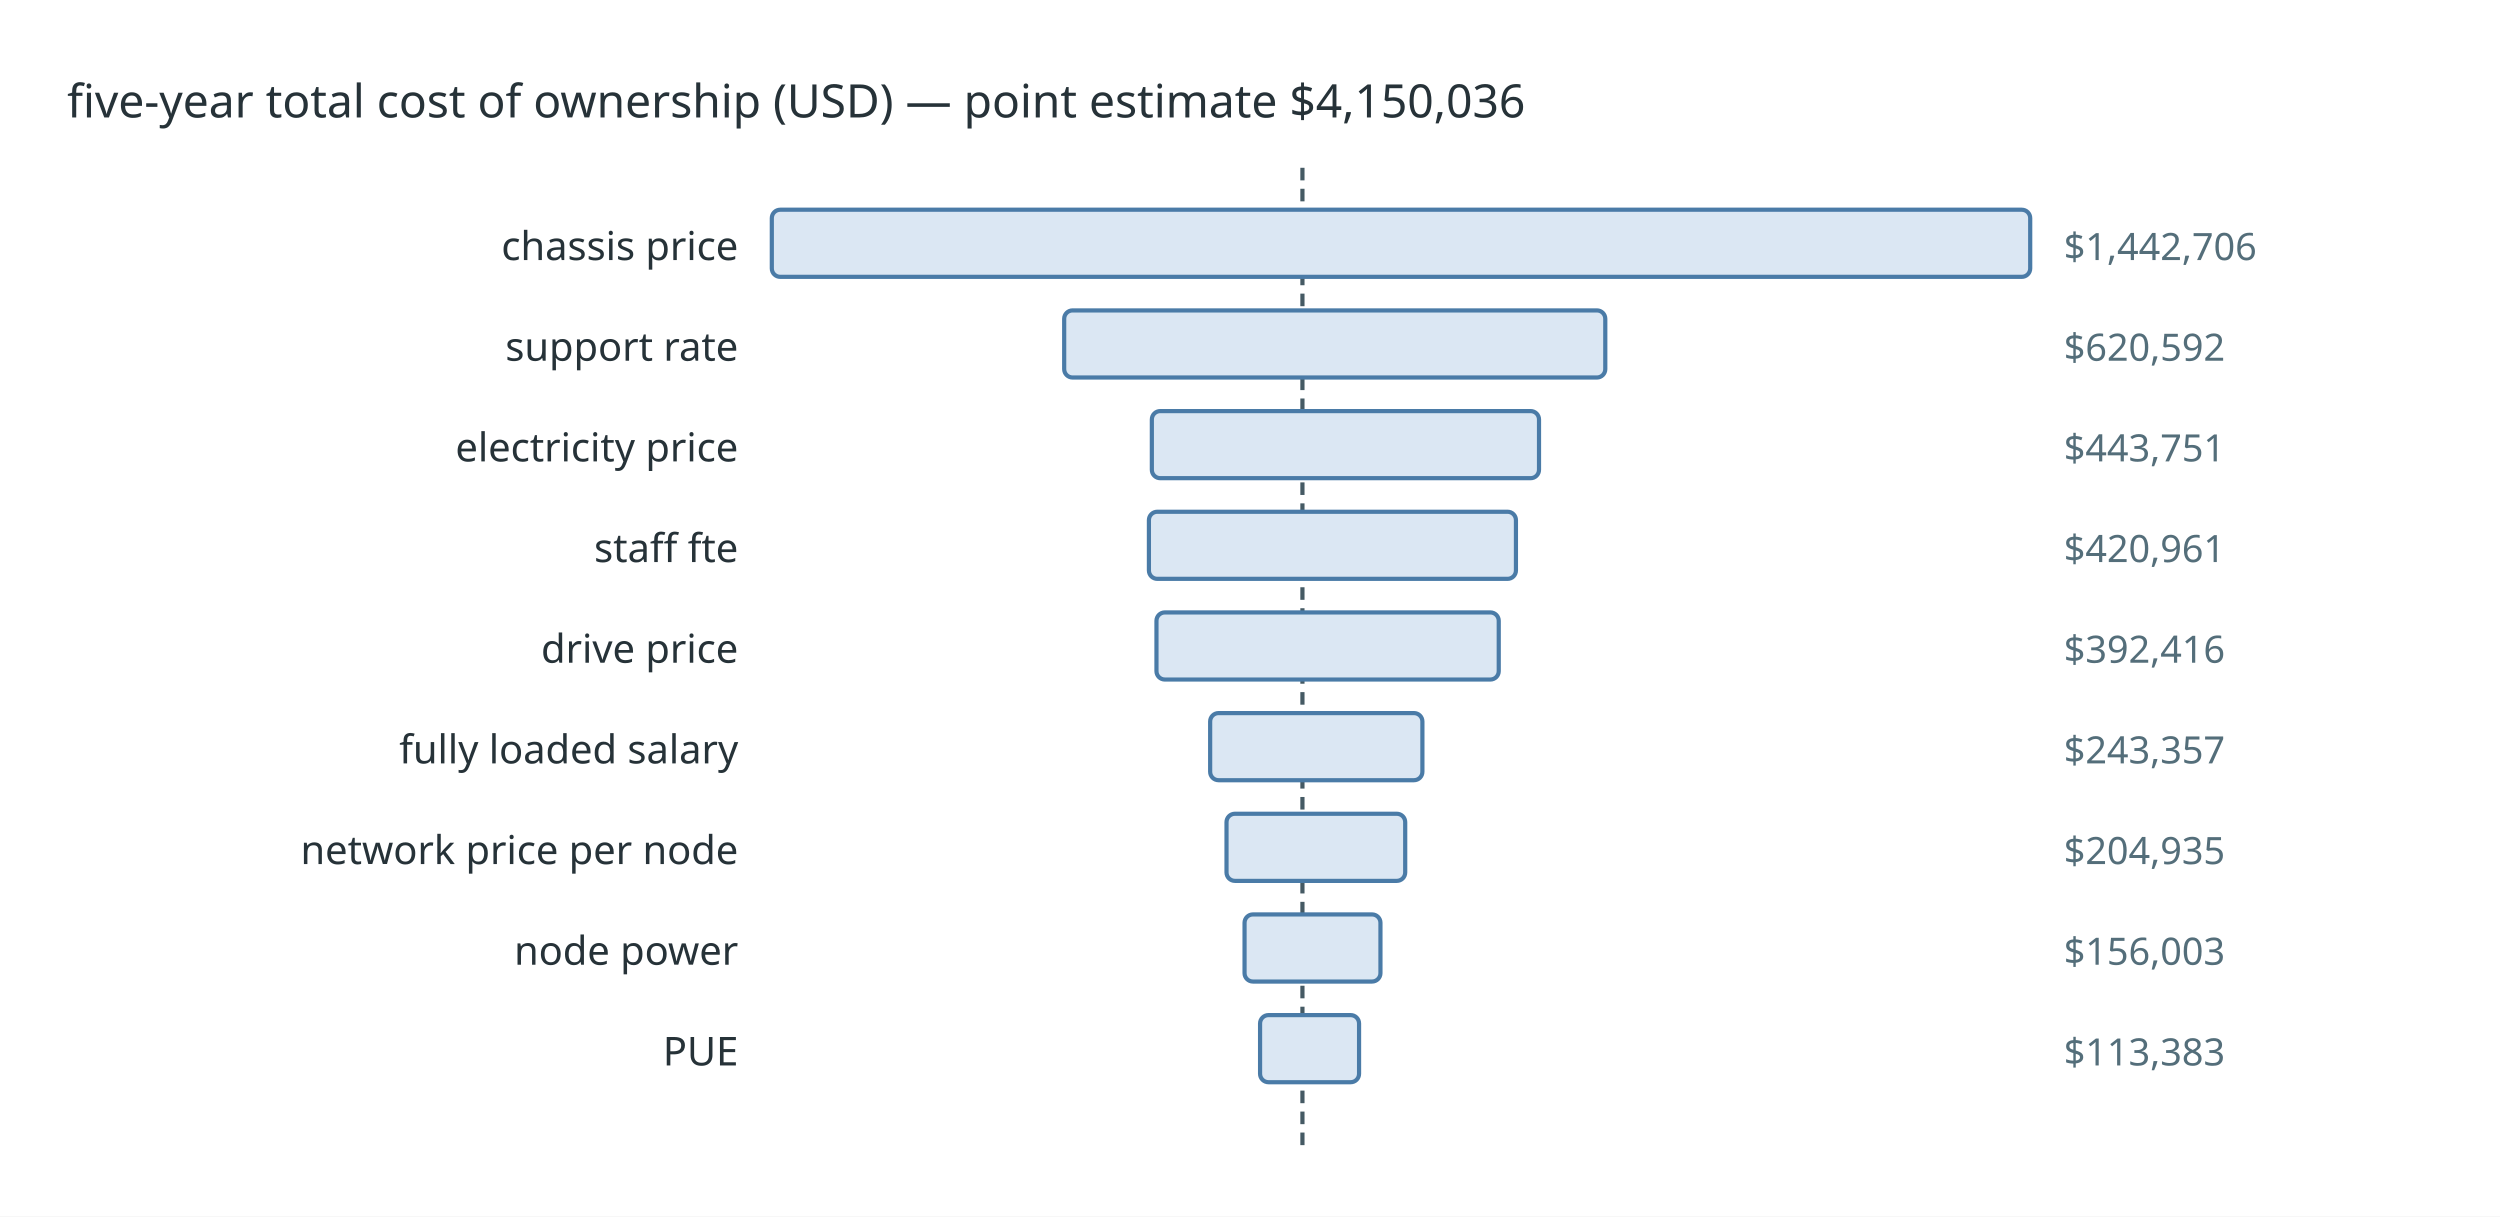
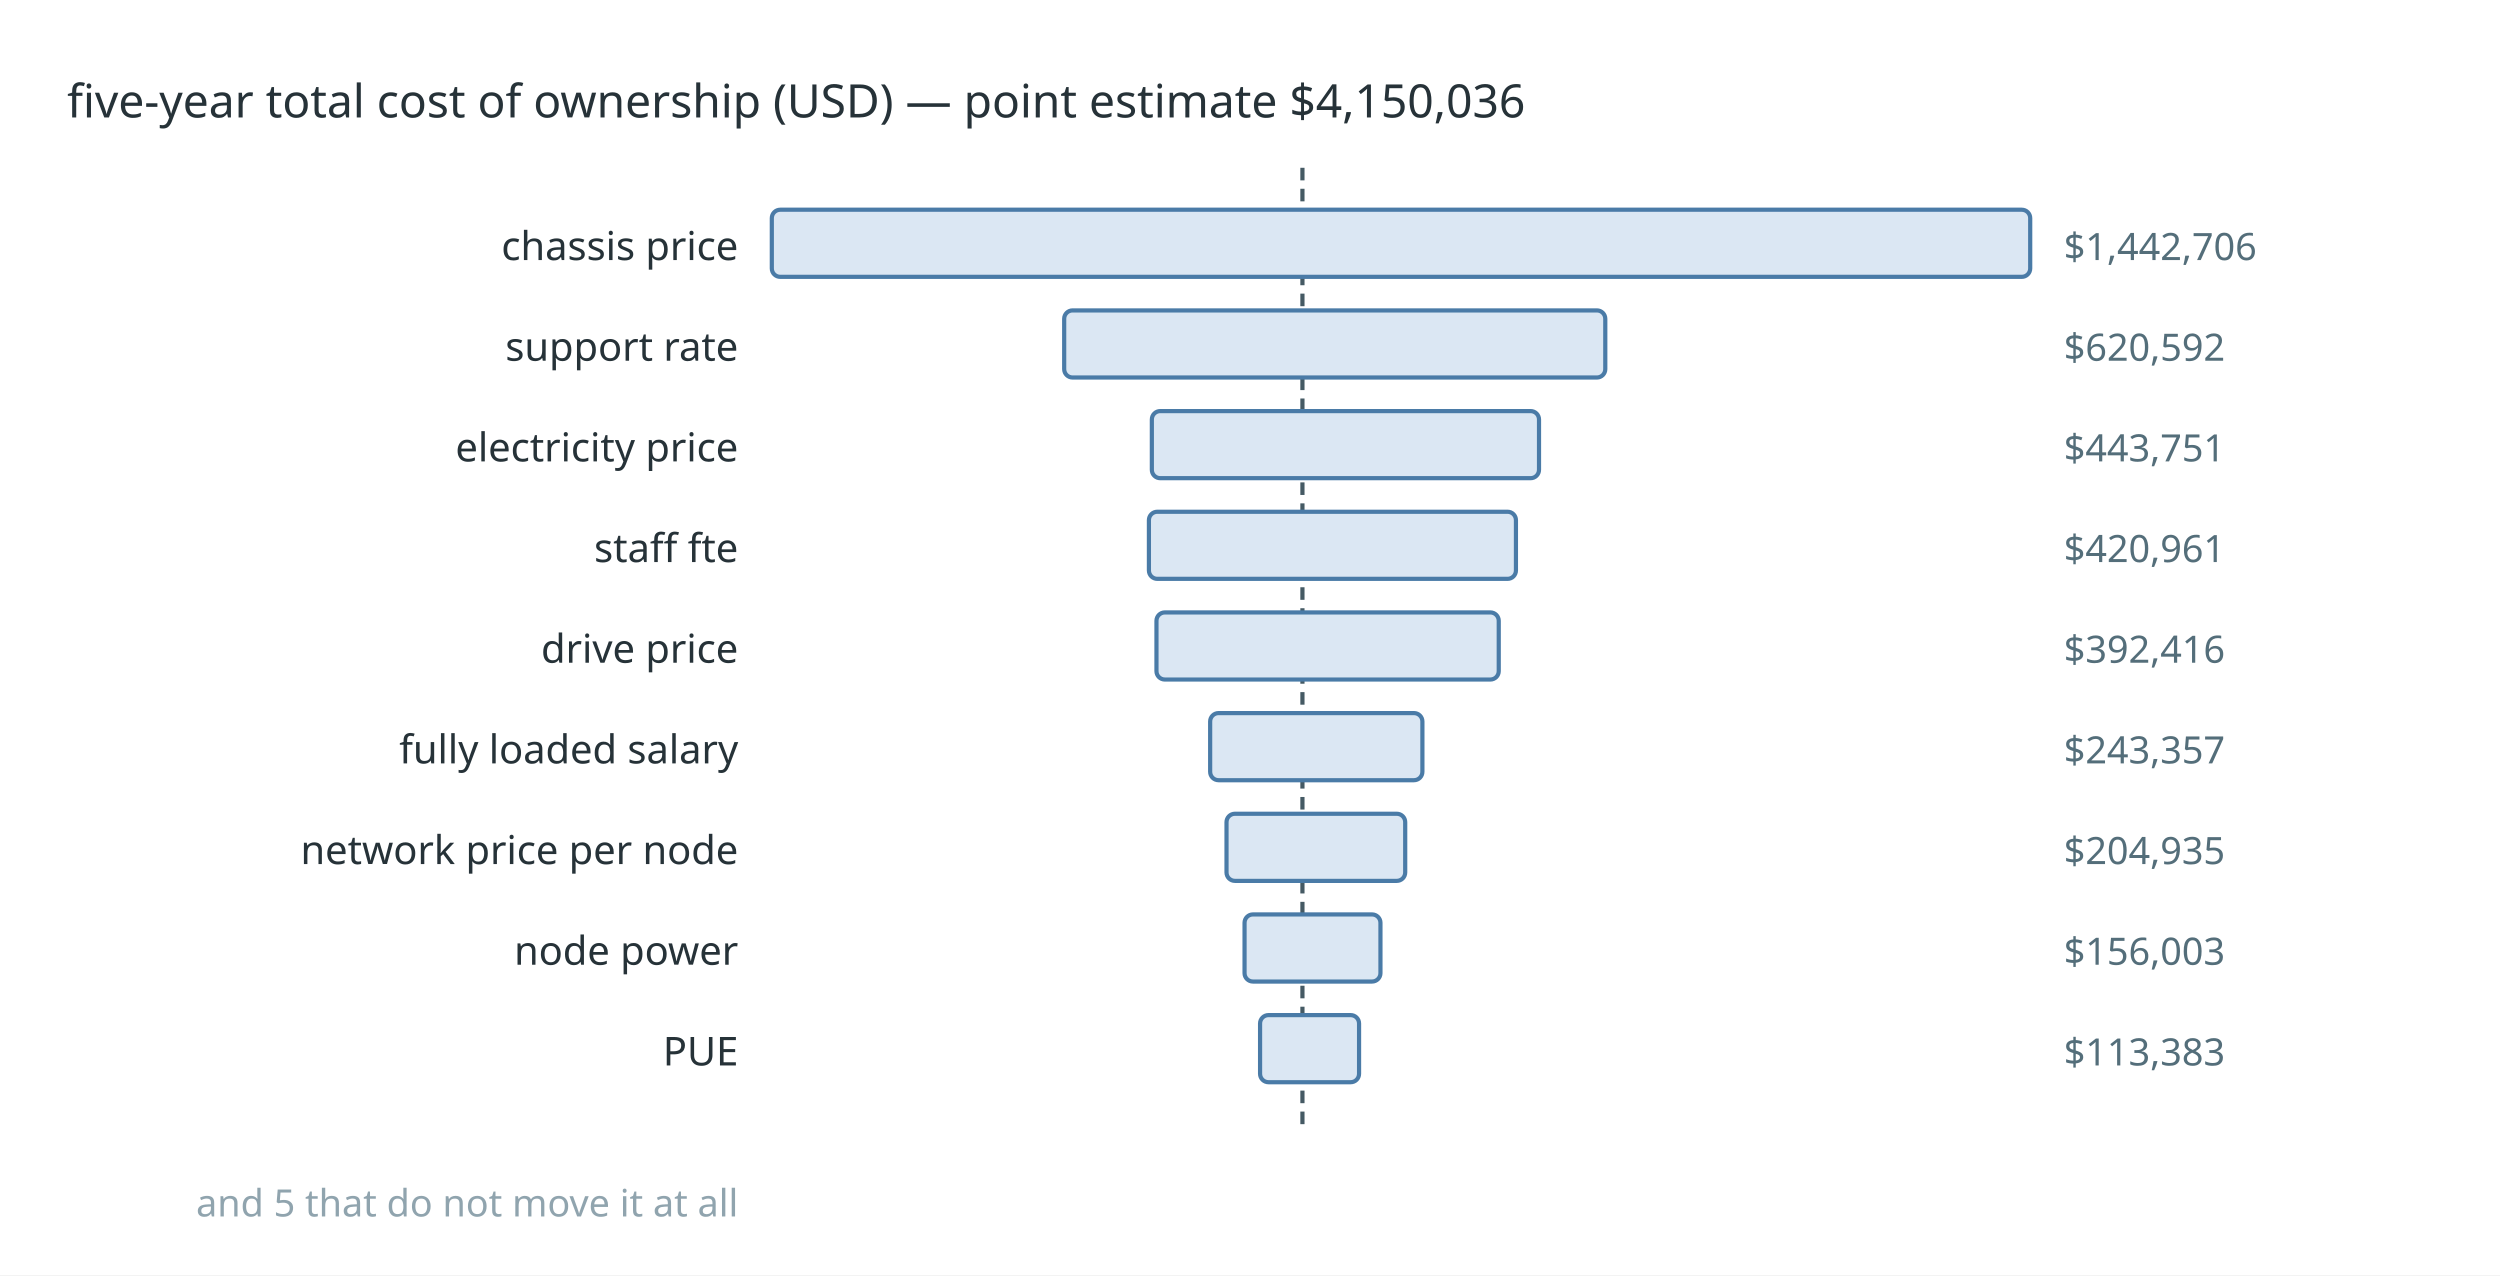
- <svg xmlns="http://www.w3.org/2000/svg" viewBox="0 0 596 290" width="596" height="290" role="img" font-family="system-ui, sans-serif">
-   <rect width="596" height="290" fill="#ffffff" />
+ <svg xmlns="http://www.w3.org/2000/svg" viewBox="0 0 596 304" width="596" height="304" role="img" font-family="system-ui, sans-serif">
+   <rect width="596" height="304" fill="#ffffff" />
  <text x="16" y="28" font-size="11" fill="#263238">five-year total cost of ownership (USD) — point estimate $4,150,036</text>
-   <line x1="310.5" y1="40" x2="310.5" y2="274" stroke="#455a64" stroke-width="1" stroke-dasharray="3 2" />
+   <line x1="310.5" y1="40" x2="310.5" y2="270" stroke="#455a64" stroke-width="1" stroke-dasharray="3 2" />
+   <text x="176.0" y="290" font-size="9" text-anchor="end" fill="#90a4ae">and 5 that do not move it at all</text>
  <rect x="184.0" y="50.0" width="300.0" height="16.0" rx="2" fill="#dbe7f3" stroke="#4a7ba7" stroke-width="1" />
  <text x="176.0" y="62.0" font-size="9.5" text-anchor="end" fill="#263238">chassis price</text>
  <text x="492.0" y="62.0" font-size="9" fill="#546e7a">$1,442,706</text>
  <rect x="253.7" y="74.0" width="129.0" height="16.0" rx="2" fill="#dbe7f3" stroke="#4a7ba7" stroke-width="1" />
  <text x="176.0" y="86.0" font-size="9.5" text-anchor="end" fill="#263238">support rate</text>
  <text x="492.0" y="86.0" font-size="9" fill="#546e7a">$620,592</text>
  <rect x="274.6" y="98.0" width="92.3" height="16.0" rx="2" fill="#dbe7f3" stroke="#4a7ba7" stroke-width="1" />
  <text x="176.0" y="110.0" font-size="9.5" text-anchor="end" fill="#263238">electricity price</text>
  <text x="492.0" y="110.0" font-size="9" fill="#546e7a">$443,751</text>
  <rect x="273.9" y="122.0" width="87.5" height="16.0" rx="2" fill="#dbe7f3" stroke="#4a7ba7" stroke-width="1" />
  <text x="176.0" y="134.0" font-size="9.5" text-anchor="end" fill="#263238">staff fte</text>
  <text x="492.0" y="134.0" font-size="9" fill="#546e7a">$420,961</text>
  <rect x="275.7" y="146.0" width="81.6" height="16.0" rx="2" fill="#dbe7f3" stroke="#4a7ba7" stroke-width="1" />
  <text x="176.0" y="158.0" font-size="9.5" text-anchor="end" fill="#263238">drive price</text>
  <text x="492.0" y="158.0" font-size="9" fill="#546e7a">$392,416</text>
  <rect x="288.5" y="170.0" width="50.6" height="16.0" rx="2" fill="#dbe7f3" stroke="#4a7ba7" stroke-width="1" />
  <text x="176.0" y="182.0" font-size="9.5" text-anchor="end" fill="#263238">fully loaded salary</text>
  <text x="492.0" y="182.0" font-size="9" fill="#546e7a">$243,357</text>
  <rect x="292.4" y="194.0" width="42.6" height="16.0" rx="2" fill="#dbe7f3" stroke="#4a7ba7" stroke-width="1" />
  <text x="176.0" y="206.0" font-size="9.5" text-anchor="end" fill="#263238">network price per node</text>
  <text x="492.0" y="206.0" font-size="9" fill="#546e7a">$204,935</text>
  <rect x="296.7" y="218.0" width="32.4" height="16.0" rx="2" fill="#dbe7f3" stroke="#4a7ba7" stroke-width="1" />
  <text x="176.0" y="230.0" font-size="9.5" text-anchor="end" fill="#263238">node power</text>
  <text x="492.0" y="230.0" font-size="9" fill="#546e7a">$156,003</text>
  <rect x="300.4" y="242.0" width="23.6" height="16.0" rx="2" fill="#dbe7f3" stroke="#4a7ba7" stroke-width="1" />
  <text x="176.0" y="254.0" font-size="9.5" text-anchor="end" fill="#263238">PUE</text>
  <text x="492.0" y="254.0" font-size="9" fill="#546e7a">$113,383</text>
</svg>
